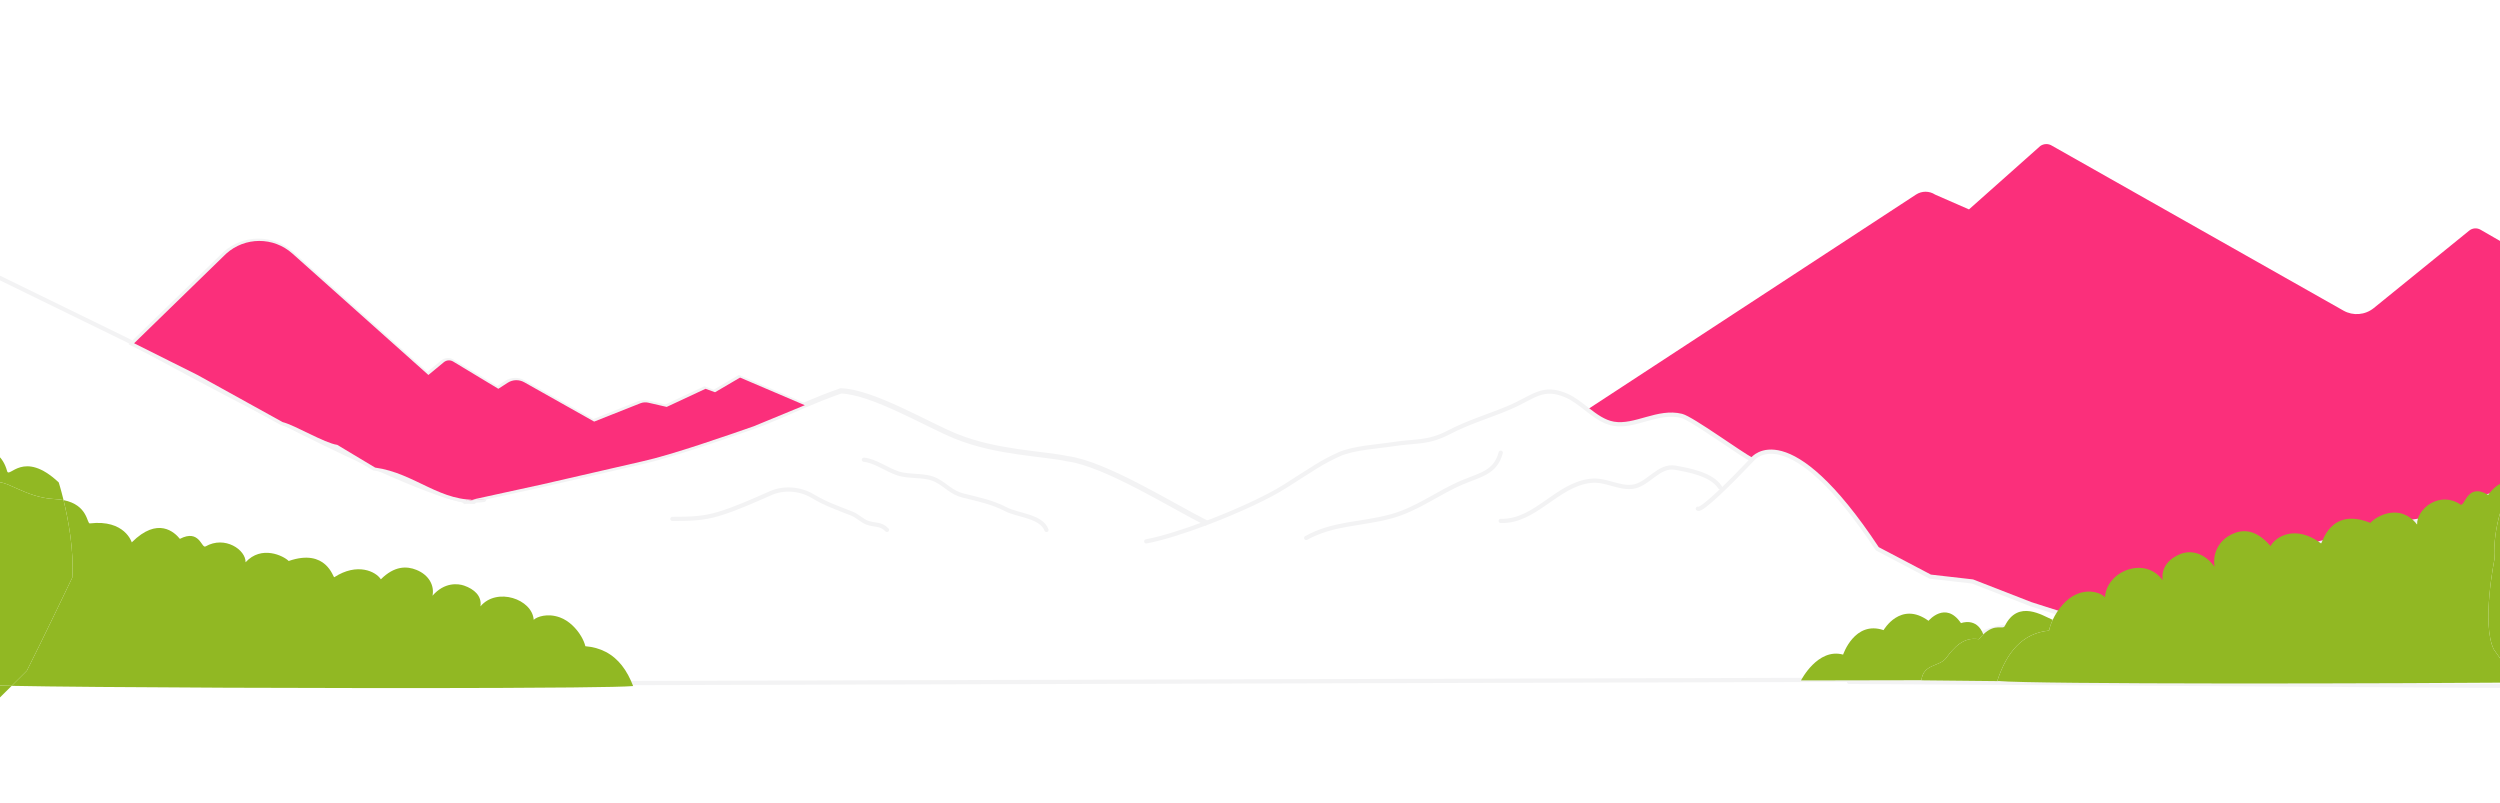
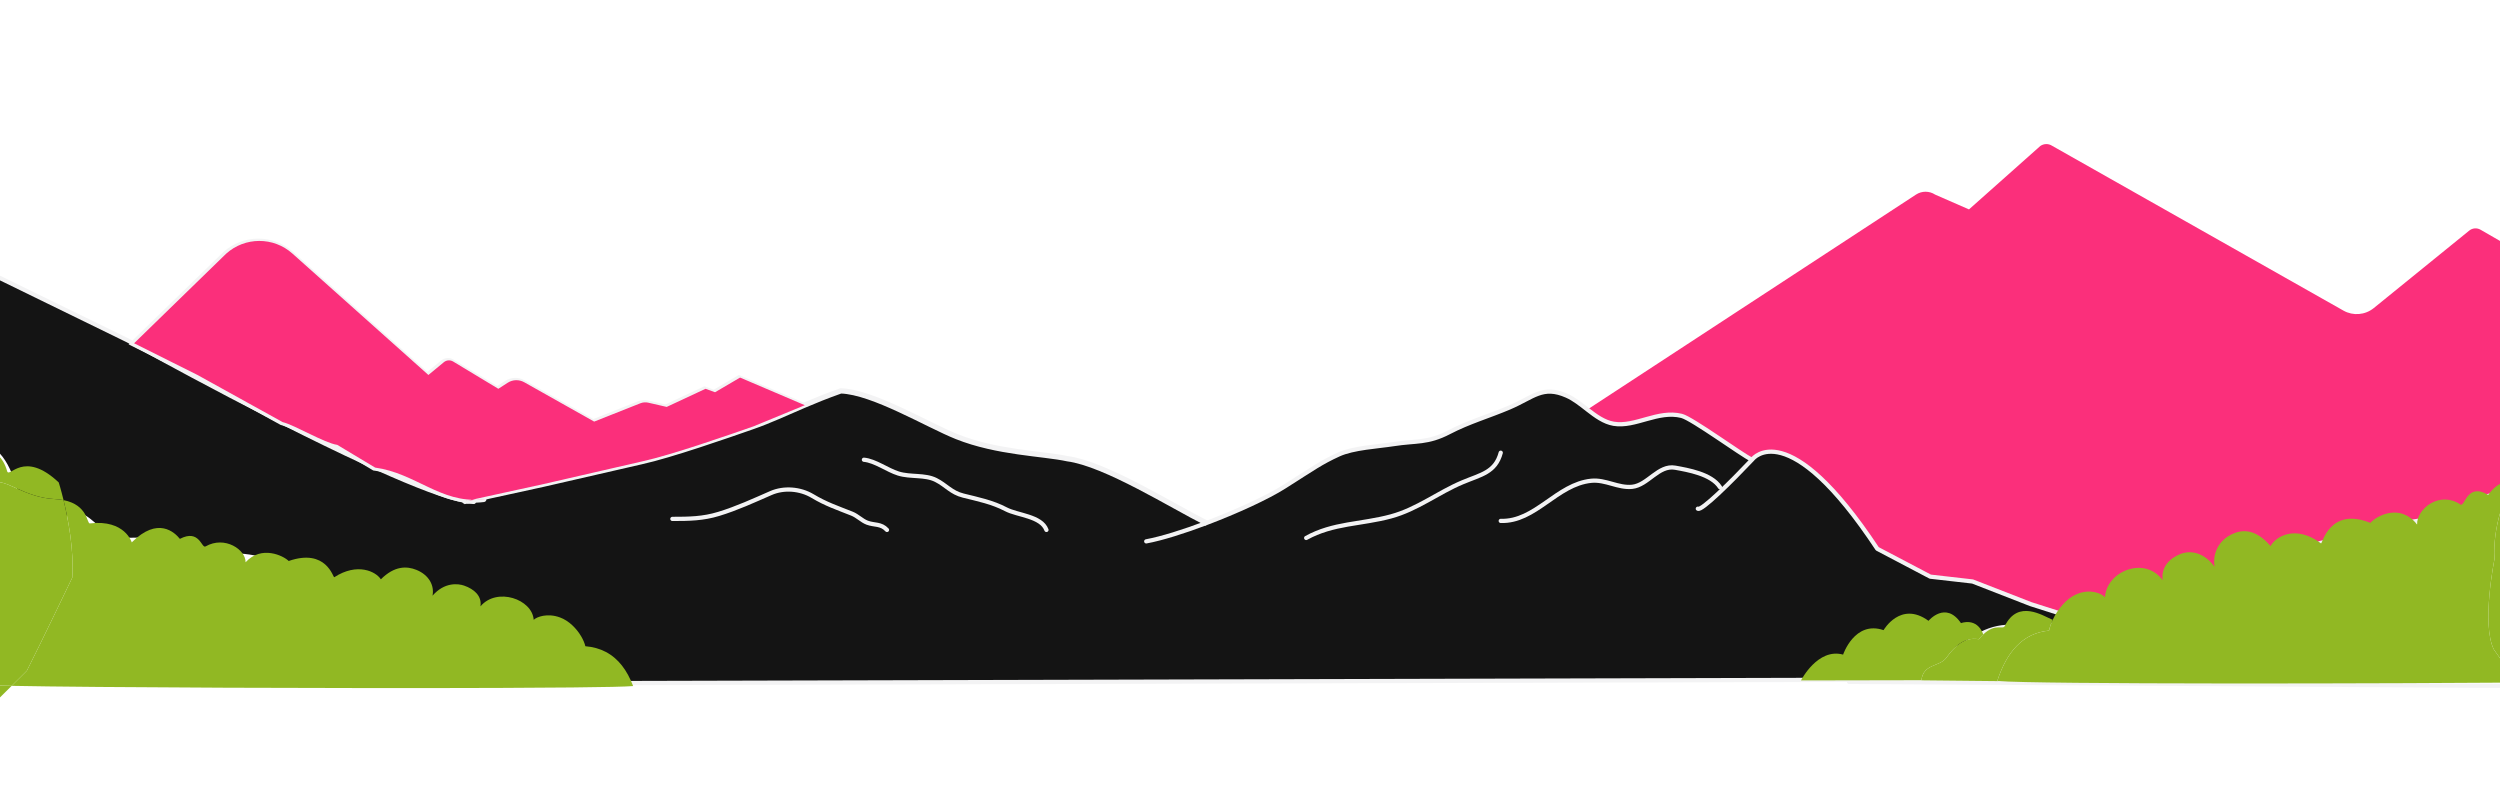
<svg xmlns="http://www.w3.org/2000/svg" id="back_bushes" version="1.1" viewBox="0 0 2362.427 758.256">
  <style>
    path[fill="#141414"] { display: none; }
+     svg &gt; g:first-of-type &gt; g:first-of-type &gt; path:nth-of-type(12) { display: block; }
  </style>
  <g>
    <g>
      <path d="M1655.019,434.131c-8.96-4.15-56.11-38.68-65.96-41.13-22.36-5.57-43.8,10.91-64.21,7.45-9.12-1.54-16.99-7.36-24.77-13.4l.1-.12,310.39-203.06c5.5-3.6,12.61-3.58,18.09.03l31.97,13.98,67.39-59.91c3.32-2.34,7.73-2.43,11.14-.22l275.32,155.76c9.13,5.17,20.5,4.22,28.66-2.39l90.21-73.21c3.03-2.46,7.27-2.8,10.66-.85l205.44,118.5,2.24,190.46-20.69-2.86-58.03-1.03-67.9-68.9-61.09,17.54-21.68,10.85c-8.89,4.44-18.4,7.5-28.21,9.07l-19.06,3.05c-9.9,1.58-19.65,3.97-29.17,7.14l-20.79,6.93-18.41,2.58c-9.36,1.31-18.55,3.63-27.42,6.92l-22.63,8.41-56.94,14.76c-4.81,1.25-9.5,2.89-14.04,4.91l-11.32,5.03c-16.38,7.28-33.49,12.79-51.04,16.45l-25.14,5.24c-3.66.76-7.27,1.73-10.82,2.92l-28.23,9.41-.29-.86-39.82-12.7-54.94-21.39-39.98-4.57-50.05-26.33c-84.53-127.83-117.78-84.81-117.78-84.81-.24.26-.49.52-.74.78l-.46-.43Z" fill="#fb2f7b" />
      <path d="M267.489,399.581c-.47-.15-.92-.27-1.35-.38l-6.75-3.73c2.69,1.37,5.39,2.74,8.1,4.11Z" fill="#c13024" />
      <path d="M440.579,473.511l-1.24.27c-.15-.07.28-.17,1.1-.29.05,0,.09.01.14.02Z" fill="#c13024" />
      <path d="M444.899,472.561c1.25.05,2.53.05,3.82.02-2.85.26-5.76.56-7.57.8l3.75-.82Z" fill="#141414" />
      <path d="M448.719,472.581c6.39-.6,12.46-1.03,5.1-.31-1.73.17-3.43.27-5.1.31Z" fill="#c13024" />
      <path d="M130.469,327.071l55.45,27.72,73.47,40.68c-56.34-28.7-108.08-56.92-128.92-68.4Z" fill="#141414" />
      <path d="M698.379,357.111l61.05,26.05c-17.42,7.45-32.01,14.33-48.24,20-24.59,8.59-77.28,26.97-105,33.09l-93.18,21.41-68.11,14.9c-32.04-.99-54.97-24.04-87.94-29.85-3.45-1.55-6.96-3.15-10.5-4.78l-28.74-17.24c-11.47-1.56-37.88-17.36-50.23-21.11-2.71-1.37-5.41-2.74-8.1-4.11l-73.47-40.68-55.45-27.72c-.03-.01-.06-.03-.09-.05-1.71-.94-3.21-1.77-4.49-2.47l86.82-84.48c17.76-16.03,44.76-16.11,62.61-.17l128.53,114.76,14.62-12.08c2.48-2.05,5.99-2.31,8.75-.65l42.72,25.78,8.84-5.71c4.72-3.04,10.74-3.23,15.64-.47l66.08,37.19,43.65-17.31c2.39-.95,5.01-1.15,7.51-.57l17.37,4.01,36.72-17.14,8.97,3.27,23.66-13.87Z" fill="#c13024" />
      <path d="M-595.921,282.661c31.78,17.83,117.55,128.42,134.28,93.88,30.43-62.84,95.03-144.72,144.23-36.38,15.46,34.05,40.72,6.18,68.81-6.61,28.09-12.8,59.46-8.21,103.21,0,43.75,8.21,89.7,78.55,129.68,85.99,39.98,7.43,36.14,103.99,51.69,91.51,3.88-3.12,27.92-25.09,30.9-25.97,14.12-4.17,22.43,11.28,33.62,16.6,10.07,4.8,7.99,8,41.85,5.74,32.11-2.15,46.36,13.2,76.83,15.04,35.54,2.15,32.68,7.17,53.31,19.35,12.1,7.13,24.68-9.58,58.09,23.54,7.92,7.85,14.32,19.73,22.75,20.88,10.92,1.5,14.34-7.88,43.58-1.43,29.19,6.44,40.53,23.82,68.04,27.48,19.68,2.61,50.23,25.98,73.34,31.33l-14.44.14-1093.71,10.43-26.75-371.9c.23.12.46.25.69.38Z" fill="#141414" />
      <path d="M130.379,327.021l-4.64-2.32.15-.15c1.28.7,2.78,1.53,4.49,2.47Z" fill="#c13024" />
      <path d="M441.109,473.391l-.53.12c-.05-.01-.09-.02-.14-.02.2-.04.42-.07.67-.1Z" fill="#c13024" />
      <path d="M346.459,437.931c-25.27-11.62-52.49-24.95-78.97-38.35,12.35,3.75,38.76,19.55,50.23,21.11l28.74,17.24Z" fill="#141414" />
      <path d="M453.819,472.271c7.36-.72,1.29-.29-5.1.31-1.29.03-2.57.03-3.82-.02l68.11-14.9,93.18-21.41c27.72-6.12,80.41-24.5,105-33.09,16.23-5.67,30.82-12.55,48.24-20,10.39-4.44,21.78-9.09,35.12-13.8,30.44.99,82.04,32.24,109.43,43.19,38.43,15.38,82,15.95,104.78,20.94,35.66,4.66,99,44.55,131.26,60.73,28.31-10.7,57.5-24.04,73.93-34.47,27.94-17.73,34.25-22.53,51.15-30.29,13.71-6.3,37.01-7.47,52.01-9.82,21.05-3.3,31.91-.59,52.32-11.23,18.63-9.71,37.58-15.1,56.76-23.25,23.09-9.8,31.45-21.3,54.28-11.24,6.91,3.05,13.23,8.16,19.61,13.13,7.78,6.04,15.65,11.86,24.77,13.4,20.41,3.46,41.85-13.02,64.21-7.45,9.85,2.45,57,36.98,65.96,41.13l.46.43c.25-.26.5-.52.74-.78,0,0,33.25-43.02,117.78,84.81l50.05,26.33,39.98,4.57,54.94,21.39,39.82,12.7.29.86-7.59,2.53c-10.52,3.5-21.55,5.29-32.64,5.29h-19.16c-10.71,0-21.23,2.92-30.41,8.43l-21.61,12.96-30.24,8.03c-2.9.77-5.78,1.62-8.63,2.55l-58.02,19.01-.28-.85-1226.63,3.26-.02-1.9,14.44-.14c-23.11-5.35-53.66-28.72-73.34-31.33-27.51-3.66-38.85-21.04-68.04-27.48-29.24-6.45-32.66,2.93-43.58,1.43-8.43-1.15-14.83-13.03-22.75-20.88-33.41-33.12-45.99-16.41-58.09-23.54-20.63-12.18-17.77-17.2-53.31-19.35-30.47-1.84-44.72-17.19-76.83-15.04-33.86,2.26-31.78-.94-41.85-5.74-11.19-5.32-19.5-20.77-33.62-16.6-2.98.88-27.02,22.85-30.9,25.97-15.55,12.48-11.71-84.08-51.69-91.51-39.98-7.44-85.93-77.78-129.68-85.99-43.75-8.21-75.12-12.8-103.21,0-28.09,12.79-53.35,40.66-68.81,6.61-49.2-108.34-113.8-26.46-144.23,36.38-16.73,34.54-102.5-76.05-134.28-93.88l-21.31-183.27,129.32-39.86,73.21,31.72,106.29,50.47.5,1.09,31.98-14.84L120.759,321.701l5.13,2.85-.15.15,4.64,2.32c.03.02.06.04.09.05,20.84,11.48,72.58,39.7,128.92,68.4l6.75,3.73c.43.11.88.23,1.35.38,26.48,13.4,53.7,26.73,78.97,38.35l7.08,4.25c1.15.16,2.29.34,3.42.53,35.05,15.77,65.43,27.61,83.48,30.78-.82.12-1.25.22-1.1.29l1.24-.27.53-.12.04-.01c1.81-.24,4.72-.54,7.57-.8,1.67-.04,3.37-.14,5.1-.31Z" fill="#141414" />
      <path d="M356.959,442.711c-1.13-.19-2.27-.37-3.42-.53l-7.08-4.25c3.54,1.63,7.05,3.23,10.5,4.78Z" fill="#c13024" />
      <path d="M2551.689,526.021l9.36,1.29,30.05-2.07,23.83,18.65,19.69,1.04,30.05,19.69,42.49,6.21,34.2-16.58,29.01-31.09h33.16l32.13-18.65,39.37-17.61,44.56-9.33-1.89,151.5-.28,22.39-1170.09-7.09,3.45-1.13,58.02-19.01c2.85-.93,5.73-1.78,8.63-2.55l30.24-8.03,21.61-12.96c9.18-5.51,19.7-8.43,30.41-8.43h19.16c11.09,0,22.12-1.79,32.64-5.29l7.59-2.53,28.23-9.41c3.55-1.19,7.16-2.16,10.82-2.92l25.14-5.24c17.55-3.66,34.66-9.17,51.04-16.45l11.32-5.03c4.54-2.02,9.23-3.66,14.04-4.91l56.94-14.76,22.63-8.41c8.87-3.29,18.06-5.61,27.42-6.92l18.41-2.58,20.79-6.93c9.52-3.17,19.27-5.56,29.17-7.14l19.06-3.05c9.81-1.57,19.32-4.63,28.21-9.07l21.68-10.85,61.09-17.54,67.9,68.9,58.03,1.03,20.69,2.86Z" fill="#141414" />
    </g>
    <g>
      <path d="M1083.159,511.571c14.52-2.67,35.45-9.26,56.86-17.35,28.31-10.7,57.5-24.04,73.93-34.47,27.94-17.73,34.25-22.53,51.15-30.29,13.71-6.3,37.01-7.47,52.01-9.82,21.05-3.3,31.91-.59,52.32-11.23,18.63-9.71,37.58-15.1,56.76-23.25,23.09-9.8,31.45-21.3,54.28-11.24,6.91,3.05,13.23,8.16,19.61,13.13,7.78,6.04,15.65,11.86,24.77,13.4,20.41,3.46,41.85-13.02,64.21-7.45,9.85,2.45,57,36.98,65.96,41.13" fill="none" stroke="#f3f3f4" stroke-linecap="round" stroke-linejoin="round" stroke-width="4" />
      <path d="M635.379,490.351c15.81,0,28.89-.19,43.8-4.74,17.14-5.22,32.99-12.56,49.28-19.67,12.3-5.37,27.68-4.19,39.38,2.82,12.63,7.57,23.43,11.16,37.17,16.61,5.34,2.12,9.39,6.62,14.45,8.53,6.85,2.6,13.02.68,18.72,6.87" fill="none" stroke="#f3f3f4" stroke-linecap="round" stroke-linejoin="round" stroke-width="4" />
      <path d="M816.379,434.441c10.57.95,22.08,9.75,32.46,13,11.5,3.6,25.18.89,35.57,6.13,9.87,4.99,14.36,11.88,25.85,14.75,13.93,3.47,27.58,6.22,40.3,12.92,10.98,5.79,33.41,6.36,38.3,19.53" fill="none" stroke="#f3f3f4" stroke-linecap="round" stroke-linejoin="round" stroke-width="4" />
      <path d="M1234.309,508.351c25.45-14.17,52.08-12.78,80.09-20.37,25.02-6.78,44.3-22.43,67.73-32.26,17.35-7.28,31.01-9.25,36.03-27.92" fill="none" stroke="#f3f3f4" stroke-linecap="round" stroke-linejoin="round" stroke-width="4" />
      <path d="M1418.159,492.241c32.78,1.07,52.93-34.67,85.55-37.93,13.51-1.34,25.46,7.08,38.64,5.71,14.83-1.53,24.88-20.92,40.7-18.05,11.6,2.11,34.28,5.86,42.27,18.43" fill="none" stroke="#f3f3f4" stroke-linecap="round" stroke-linejoin="round" stroke-width="4" />
      <path d="M1604.399,480.711c3.14,2.67,31.67-25.65,51.08-46.15.25-.26.5-.52.74-.78,0,0,33.25-43.02,117.78,84.81l50.05,26.33,39.98,4.57,54.94,21.39,39.82,12.7" fill="none" stroke="#f3f3f4" stroke-linecap="round" stroke-linejoin="round" stroke-width="4" />
      <path d="M2917.699,629.071l-.28,22.39-1170.09-7.09,3.45-1.13,58.02-19.01c2.85-.93,5.73-1.78,8.63-2.55l30.24-8.03,21.61-12.96c9.18-5.51,19.7-8.43,30.41-8.43h19.16c11.09,0,22.12-1.79,32.64-5.29l7.59-2.53,28.23-9.41c3.55-1.19,7.16-2.16,10.82-2.92l25.14-5.24c17.55-3.66,34.66-9.17,51.04-16.45l11.32-5.03c4.54-2.02,9.23-3.66,14.04-4.91l56.94-14.76,22.63-8.41c8.87-3.29,18.06-5.61,27.42-6.92l18.41-2.58,20.79-6.93c9.52-3.17,19.27-5.56,29.17-7.14l19.06-3.05c9.81-1.57,19.32-4.63,28.21-9.07l21.68-10.85,61.09-17.54,67.9,68.9,58.03,1.03,20.69,2.86,9.36,1.29,30.05-2.07,23.83,18.65,19.69,1.04,30.05,19.69,42.49,6.21,34.2-16.58,29.01-31.09h33.16l32.13-18.65,39.37-17.61,44.56-9.33-1.89,151.5Z" fill="none" stroke="#f3f3f4" stroke-linecap="round" stroke-linejoin="round" stroke-width="4" />
      <path d="M130.469,327.071c20.84,11.48,72.58,39.7,128.92,68.4,2.69,1.37,5.39,2.74,8.1,4.11,26.48,13.4,53.7,26.73,78.97,38.35,3.54,1.63,7.05,3.23,10.5,4.78,35.05,15.77,65.43,27.61,83.48,30.78.05,0,.09.01.14.02,2.67.46,5.06.73,7.16.8" fill="none" stroke="#f3f3f4" stroke-linecap="round" stroke-linejoin="round" stroke-width="4" />
      <path d="M-412.841,191.491l104.93-48.68,31.98-14.84L120.759,321.701l5.13,2.85c1.28.7,2.78,1.53,4.49,2.47" fill="none" stroke="#f3f3f4" stroke-linecap="round" stroke-linejoin="round" stroke-width="4" />
      <path d="M448.719,472.581c-1.29.03-2.57.03-3.82-.02-32.04-.99-54.97-24.04-87.94-29.85-1.13-.19-2.27-.37-3.42-.53l-7.08-4.25-28.74-17.24c-11.47-1.56-37.88-17.36-50.23-21.11-.47-.15-.92-.27-1.35-.38l-6.75-3.73-73.47-40.68-55.45-27.72c-.03-.01-.06-.03-.09-.05l-4.64-2.32.15-.15,86.82-84.48c17.76-16.03,44.76-16.11,62.61-.17l128.53,114.76,14.62-12.08c2.48-2.05,5.99-2.31,8.75-.65l42.72,25.78,8.84-5.71c4.72-3.04,10.74-3.23,15.64-.47l66.08,37.19,43.65-17.31c2.39-.95,5.01-1.15,7.51-.57l17.37,4.01,36.72-17.14,8.97,3.27,23.66-13.87,61.05,26.05.14.06" fill="none" stroke="#f3f3f4" stroke-miterlimit="10" stroke-width="5" />
      <path d="M448.719,472.581c6.39-.6,12.46-1.03,5.1-.31-1.73.17-3.43.27-5.1.31Z" fill="none" stroke="#f3f3f4" stroke-miterlimit="10" stroke-width="5" />
      <path d="M441.149,473.381c1.81-.24,4.72-.54,7.57-.8" fill="none" stroke="#f3f3f4" stroke-miterlimit="10" stroke-width="5" />
      <path d="M441.109,473.391l-.53.12-1.24.27c-.15-.07.28-.17,1.1-.29.2-.04.42-.07.67-.1" fill="none" stroke="#f3f3f4" stroke-miterlimit="10" stroke-width="5" />
      <line x1="441.109" y1="473.391" x2="441.149" y2="473.381" fill="none" stroke="#f3f3f4" stroke-miterlimit="10" stroke-width="5" />
      <path d="M1140.579,494.501c-.19-.09-.37-.19-.56-.28-32.26-16.18-95.6-56.07-131.26-60.73-22.78-4.99-66.35-5.56-104.78-20.94-27.39-10.95-78.99-42.2-109.43-43.19-13.34,4.71-24.73,9.36-35.12,13.8-17.42,7.45-32.01,14.33-48.24,20-24.59,8.59-77.28,26.97-105,33.09l-93.18,21.41-68.11,14.9-3.75.82" fill="none" stroke="#f3f3f4" stroke-miterlimit="10" stroke-width="5" />
      <line x1="523.869" y1="645.651" x2="1750.499" y2="642.391" fill="none" stroke="#f3f3f4" stroke-linecap="round" stroke-linejoin="round" stroke-width="4" />
    </g>
  </g>
  <g>
    <path d="M1815.666,642.769l-113.779.221s15.728-31.004,39.796-24.404c0,0,10.858-32.48,38.235-23.118,0,0,16.045-28.084,42.473-8.813,0,0,16.055-19.271,30.687,2.203,0,0,14.864-5.967,21.084,10.626-1.339,1.265-2.741,2.773-4.206,4.565-14.727-2.614-23.835,8.296-30.909,17.742-6.251,8.37-21.495,5.313-23.361,20.978h-.021Z" fill="#91b823" />
    <path d="M2357.223,528.379s-12.587,61.881-.527,85.474l19.924,28.315,52.035,2.382c-181.046,1.76-505.926,2.077-540.366-1.012-.337-.032-.643-.063-.917-.095,8.918-27.335,23.92-45.119,48.904-47.554.643-3.152,1.834-6.641,3.489-10.173,4.596-9.857,12.745-20.051,22.517-24.215,12.872-5.482,23.772-.706,26.871,2.867,1.392-24.605,37.645-39.332,54.491-16.108-1.602-12.461,6.536-20.62,16.73-24.752,6.167-2.498,20.103-4.375,32.353,12.049-2.066-11.733,3.331-24.615,16.424-30.803,9.909-4.691,22.507-5.007,36.443,11.248,5.092-9.372,24.12-20.314,47.702-2.498,1.128.854,8.033-35.01,46.627-19.387,5.366-6.251,27.915-19.197,44.149,1.529-.358-14.822,21.136-32.121,40.955-18.923,4.217,2.804,6.051-21.274,26.27-9.024,3.289-4.775,11.09-13.957,22.876-12.924-6.156,12.25-18.954,41.957-16.951,73.603Z" fill="#91b823" />
    <path d="M1874.163,599.484c11.649-11.058,18.322-3.879,20.367-8.012,12.566-25.353,35.842-9.593,44.814-5.946l.422.19c-1.655,3.532-2.846,7.021-3.489,10.173-24.984,2.435-39.985,20.219-48.904,47.554.274.032.58.063.917.095l-.011.116-72.612-.748c.011-.042.011-.095.021-.137,1.866-15.665,17.109-12.608,23.361-20.978,7.074-9.446,16.182-20.356,30.909-17.742,1.465-1.792,2.867-3.3,4.206-4.565Z" fill="#91b823" />
    <path d="M2374.175,454.776c7.306.622,16.14,5.176,26.386,17.12,0,0,6.989-27.578,42.916-22.644,3.468.474,1.423-27.177,36.169-29.085,30.909-1.697,51.75-25.922,61.891-18.944l2.182,241.272c-14.558.791-57.548,1.497-115.065,2.056l-52.035-2.382-19.924-28.315c-12.06-23.593.527-85.474.527-85.474-2.003-31.647,10.795-61.354,16.951-73.603Z" fill="#91b823" />
    <path d="M549.164,601.266c1.919,3.247,3.289,6.494,3.985,9.393,7.284.601,13.641,2.425,19.197,5.324,12.049,6.251,20.314,17.521,25.954,32.321-6.178.58-27.072,1.023-57.643,1.328-19.207.19-42.231.337-67.826.432-149.526.569-386.687-.401-461.819-1.961l14.358-14.274c12.06-23.603,42.948-88.046,42.948-88.046,1.666-26.281-3.943-55.408-8.265-73.182,23.182,4.607,21.938,22.338,24.826,22.001,33.175-3.9,39.627,17.932,39.627,17.932,24.71-24.721,40.565-9.435,45.478-3.321,18.67-9.699,20.367,9.351,24.257,7.137,18.301-10.447,38.141,3.247,37.814,14.98,14.98-16.403,35.811-6.156,40.755-1.212,35.632-12.366,42.009,16.013,43.053,15.349,21.769-14.105,39.332-5.45,44.033,1.971,12.872-12.861,24.499-12.619,33.65-8.908,12.092,4.902,17.067,15.096,15.17,24.383,11.301-12.998,24.173-11.512,29.865-9.53,9.414,3.268,16.92,9.73,15.444,19.587,15.549-18.385,49.02-6.726,50.306,12.745,2.857-2.825,12.924-6.61,24.816-2.267,8.497,3.11,15.665,10.447,20.019,17.816Z" fill="#91b823" />
    <path d="M60.053,472.602c4.322,17.774,9.93,46.901,8.265,73.182,0,0-30.888,64.443-42.948,88.046l-14.358,14.274c-8.339-.179-14.674-.358-18.68-.548l2.013-190.956c9.361-5.524,28.611,13.652,57.148,14.991,3.173.148,6.019.495,8.56,1.012Z" fill="#91b823" />
    <path d="M-349.088,523.867l-2.488-32.364-59.351-192.621c19.176-11.301,33.049-1.307,33.049-1.307,11.259-7.137,26.281-7.885,38.204-1.929,8.054-6.81,20.198-8.36,29.707-3.774,9.519,4.575,15.876,15.033,15.581,25.585,5.914-7.917,17.763-10.668,26.566-6.178,10.7-10.331,27.019-14.474,41.356-10.479,14.337,3.985,26.165,15.939,30.013,30.318,8.665-7.896,23.118-8.434,32.342-1.191,9.235,7.232,12.176,21.379,6.589,31.689,8.36-3.247,14.369-6.399,22.844-3.468,8.476,2.92,18.828,12.977,17.5,21.843,17.573-7.042,39.701,9.804,37.582,28.621,2.562-2.541,10.552-4.913,22.307-2.035,11.396,2.783,20.209,10.679,20.504,22.781,7.506-6.947,35.874-12.134,43.506,15.834,2.003,7.348,15.37-20.715,48.777,10.689,0,0,2.066,6.473,4.554,16.719-2.541-.517-5.387-.864-8.56-1.012-28.537-1.339-47.786-20.514-57.148-14.991l-2.013,190.956c4.006.19,10.342.369,18.68.548l-47.301,47.006-123.962-6.525h-176.144l-12.692-164.717Z" fill="#91b823" />
  </g>
  <path d="M712.16,402.846c-24.592,8.587-77.28,26.964-105.004,33.086l-93.18,21.416-73.67,16.115c-1.1-.474,27.418-2.778,14.484-1.514-38.053,3.72-62.399-24.936-100.286-30.086l-35.816-21.49c-11.912-1.619-39.909-18.591-51.575-21.49l-80.228-44.412-60.171-30.086,86.965-84.629c17.765-16.037,44.759-16.111,62.611-.171l128.529,114.758,14.623-12.08c2.481-2.05,5.987-2.309,8.743-.646l42.721,25.78,8.846-5.711c4.722-3.048,10.743-3.231,15.64-.474l66.076,37.188,43.652-17.31c2.389-.947,5.01-1.145,7.514-.567l17.367,4.008,36.714-17.133,8.975,3.264,23.66-13.87,61.191,26.108" fill="#fb2f7b" />
</svg>
